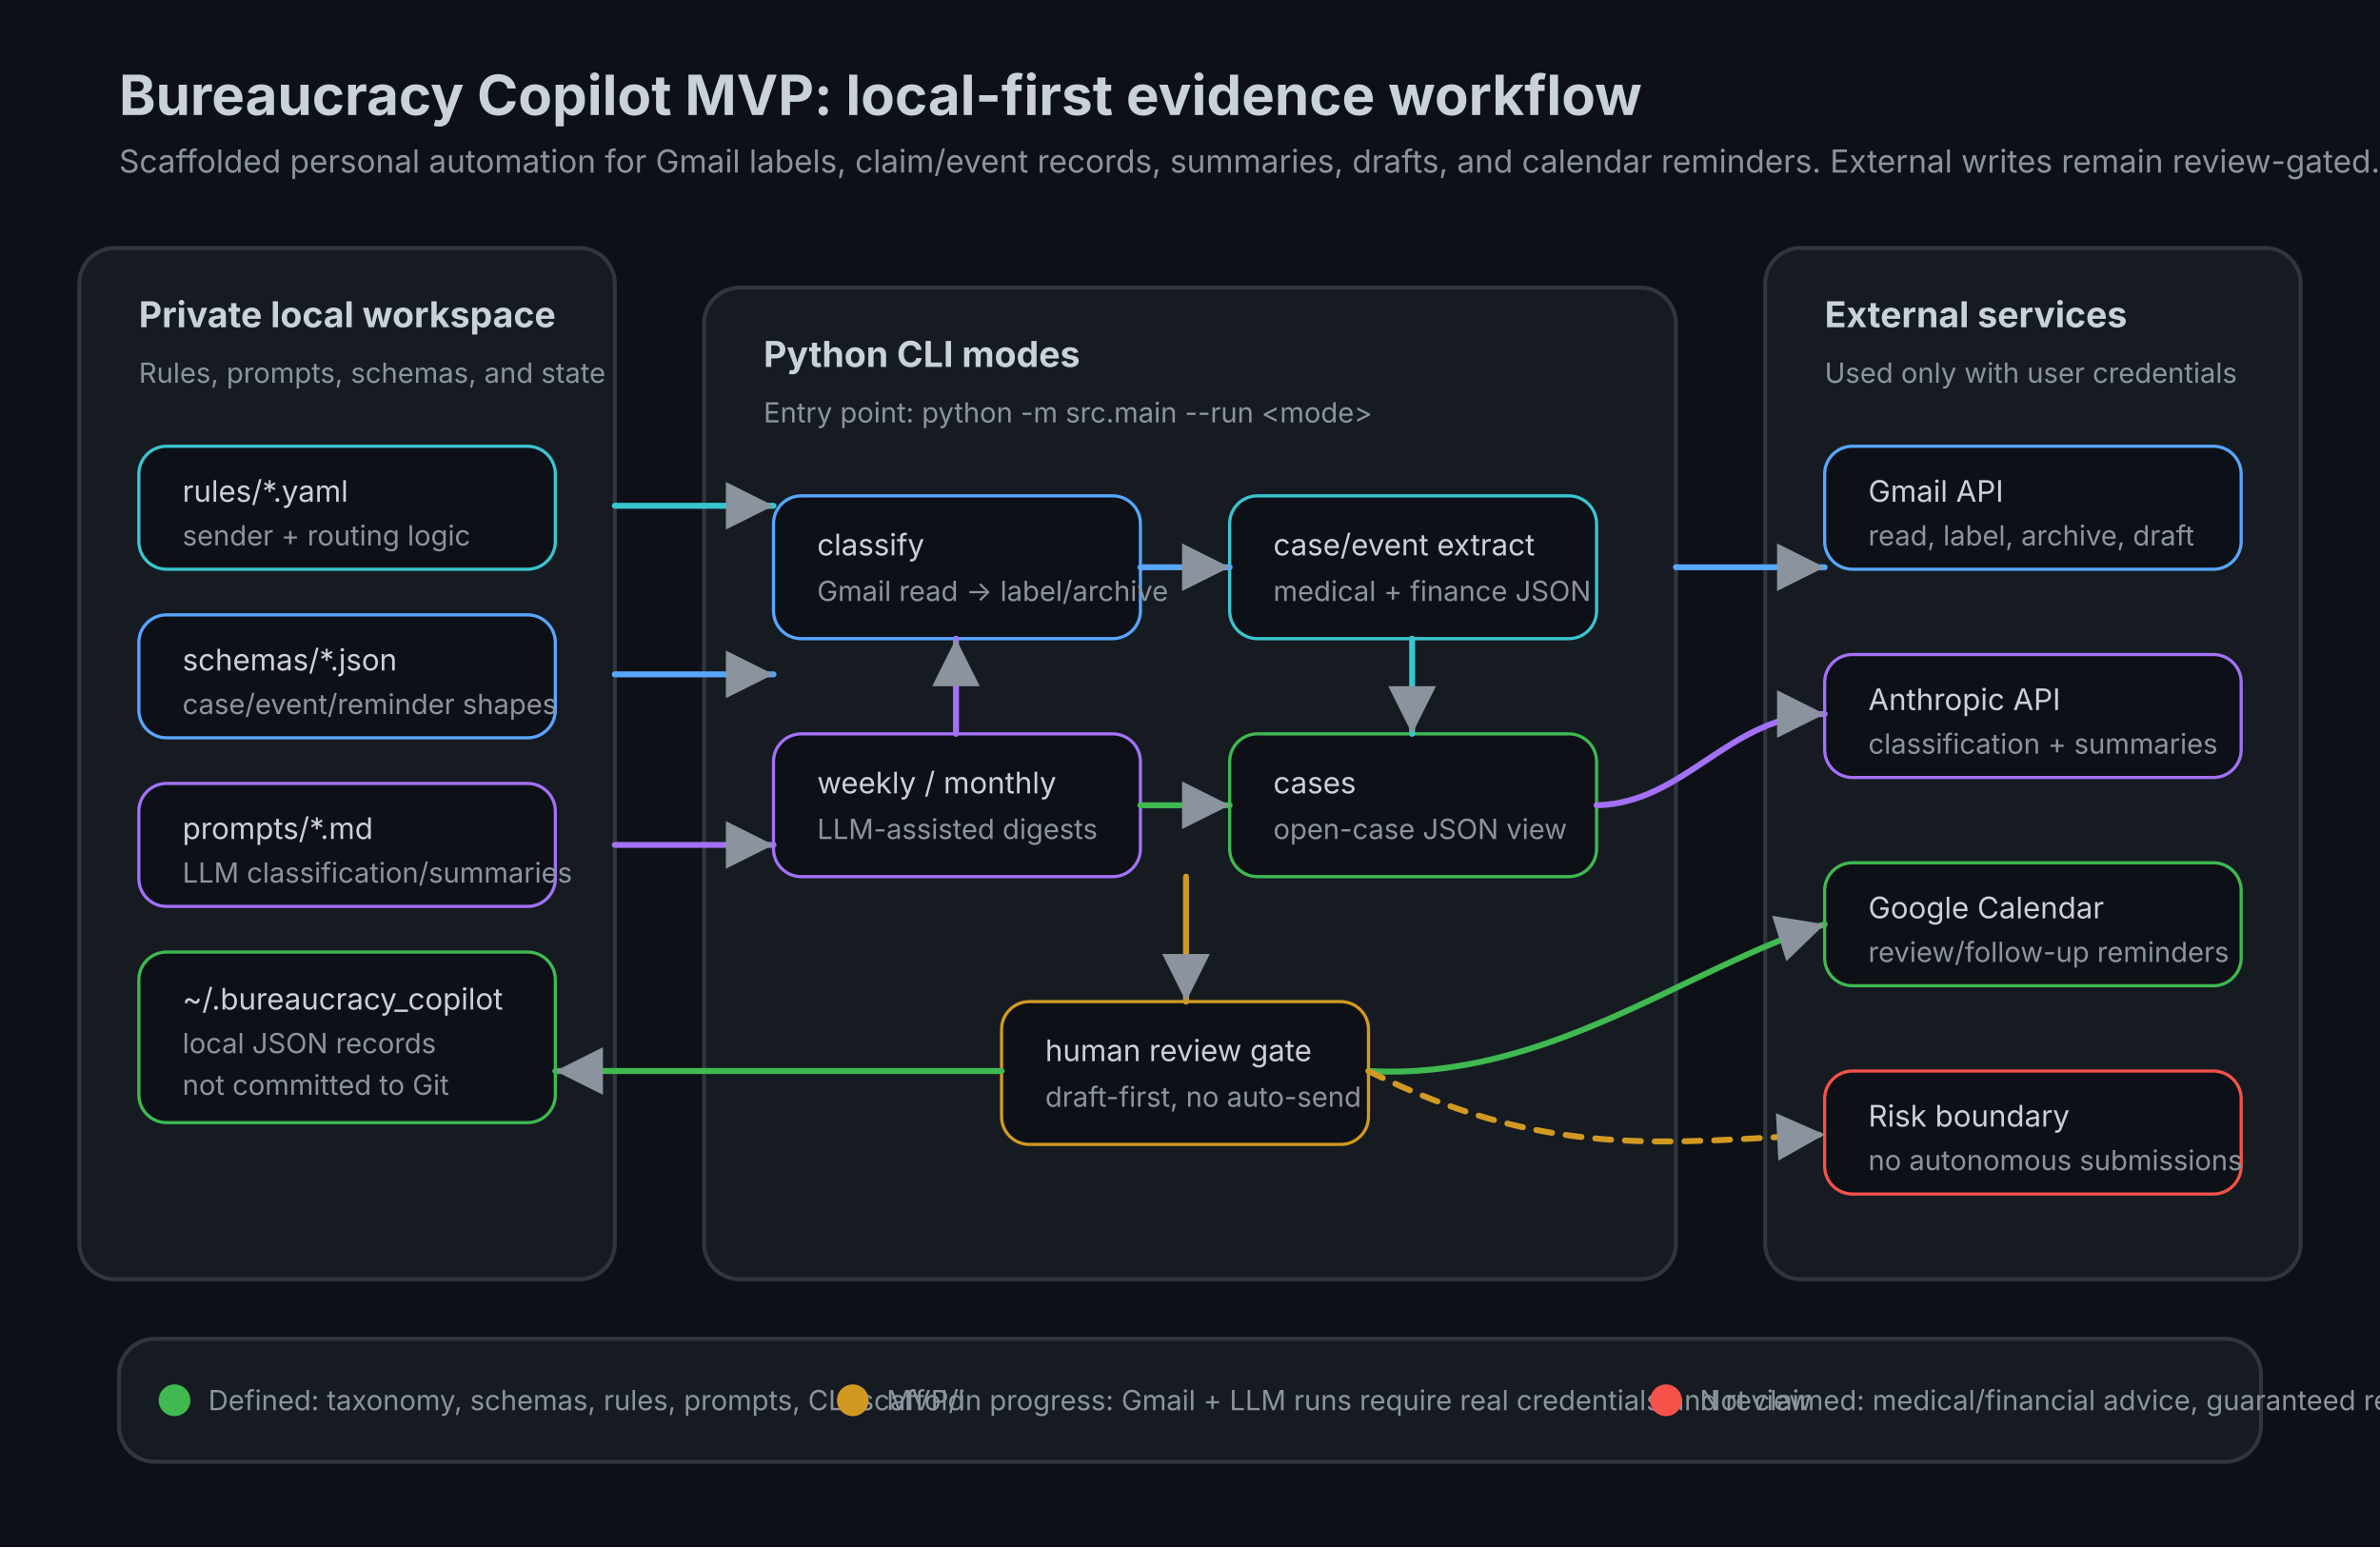
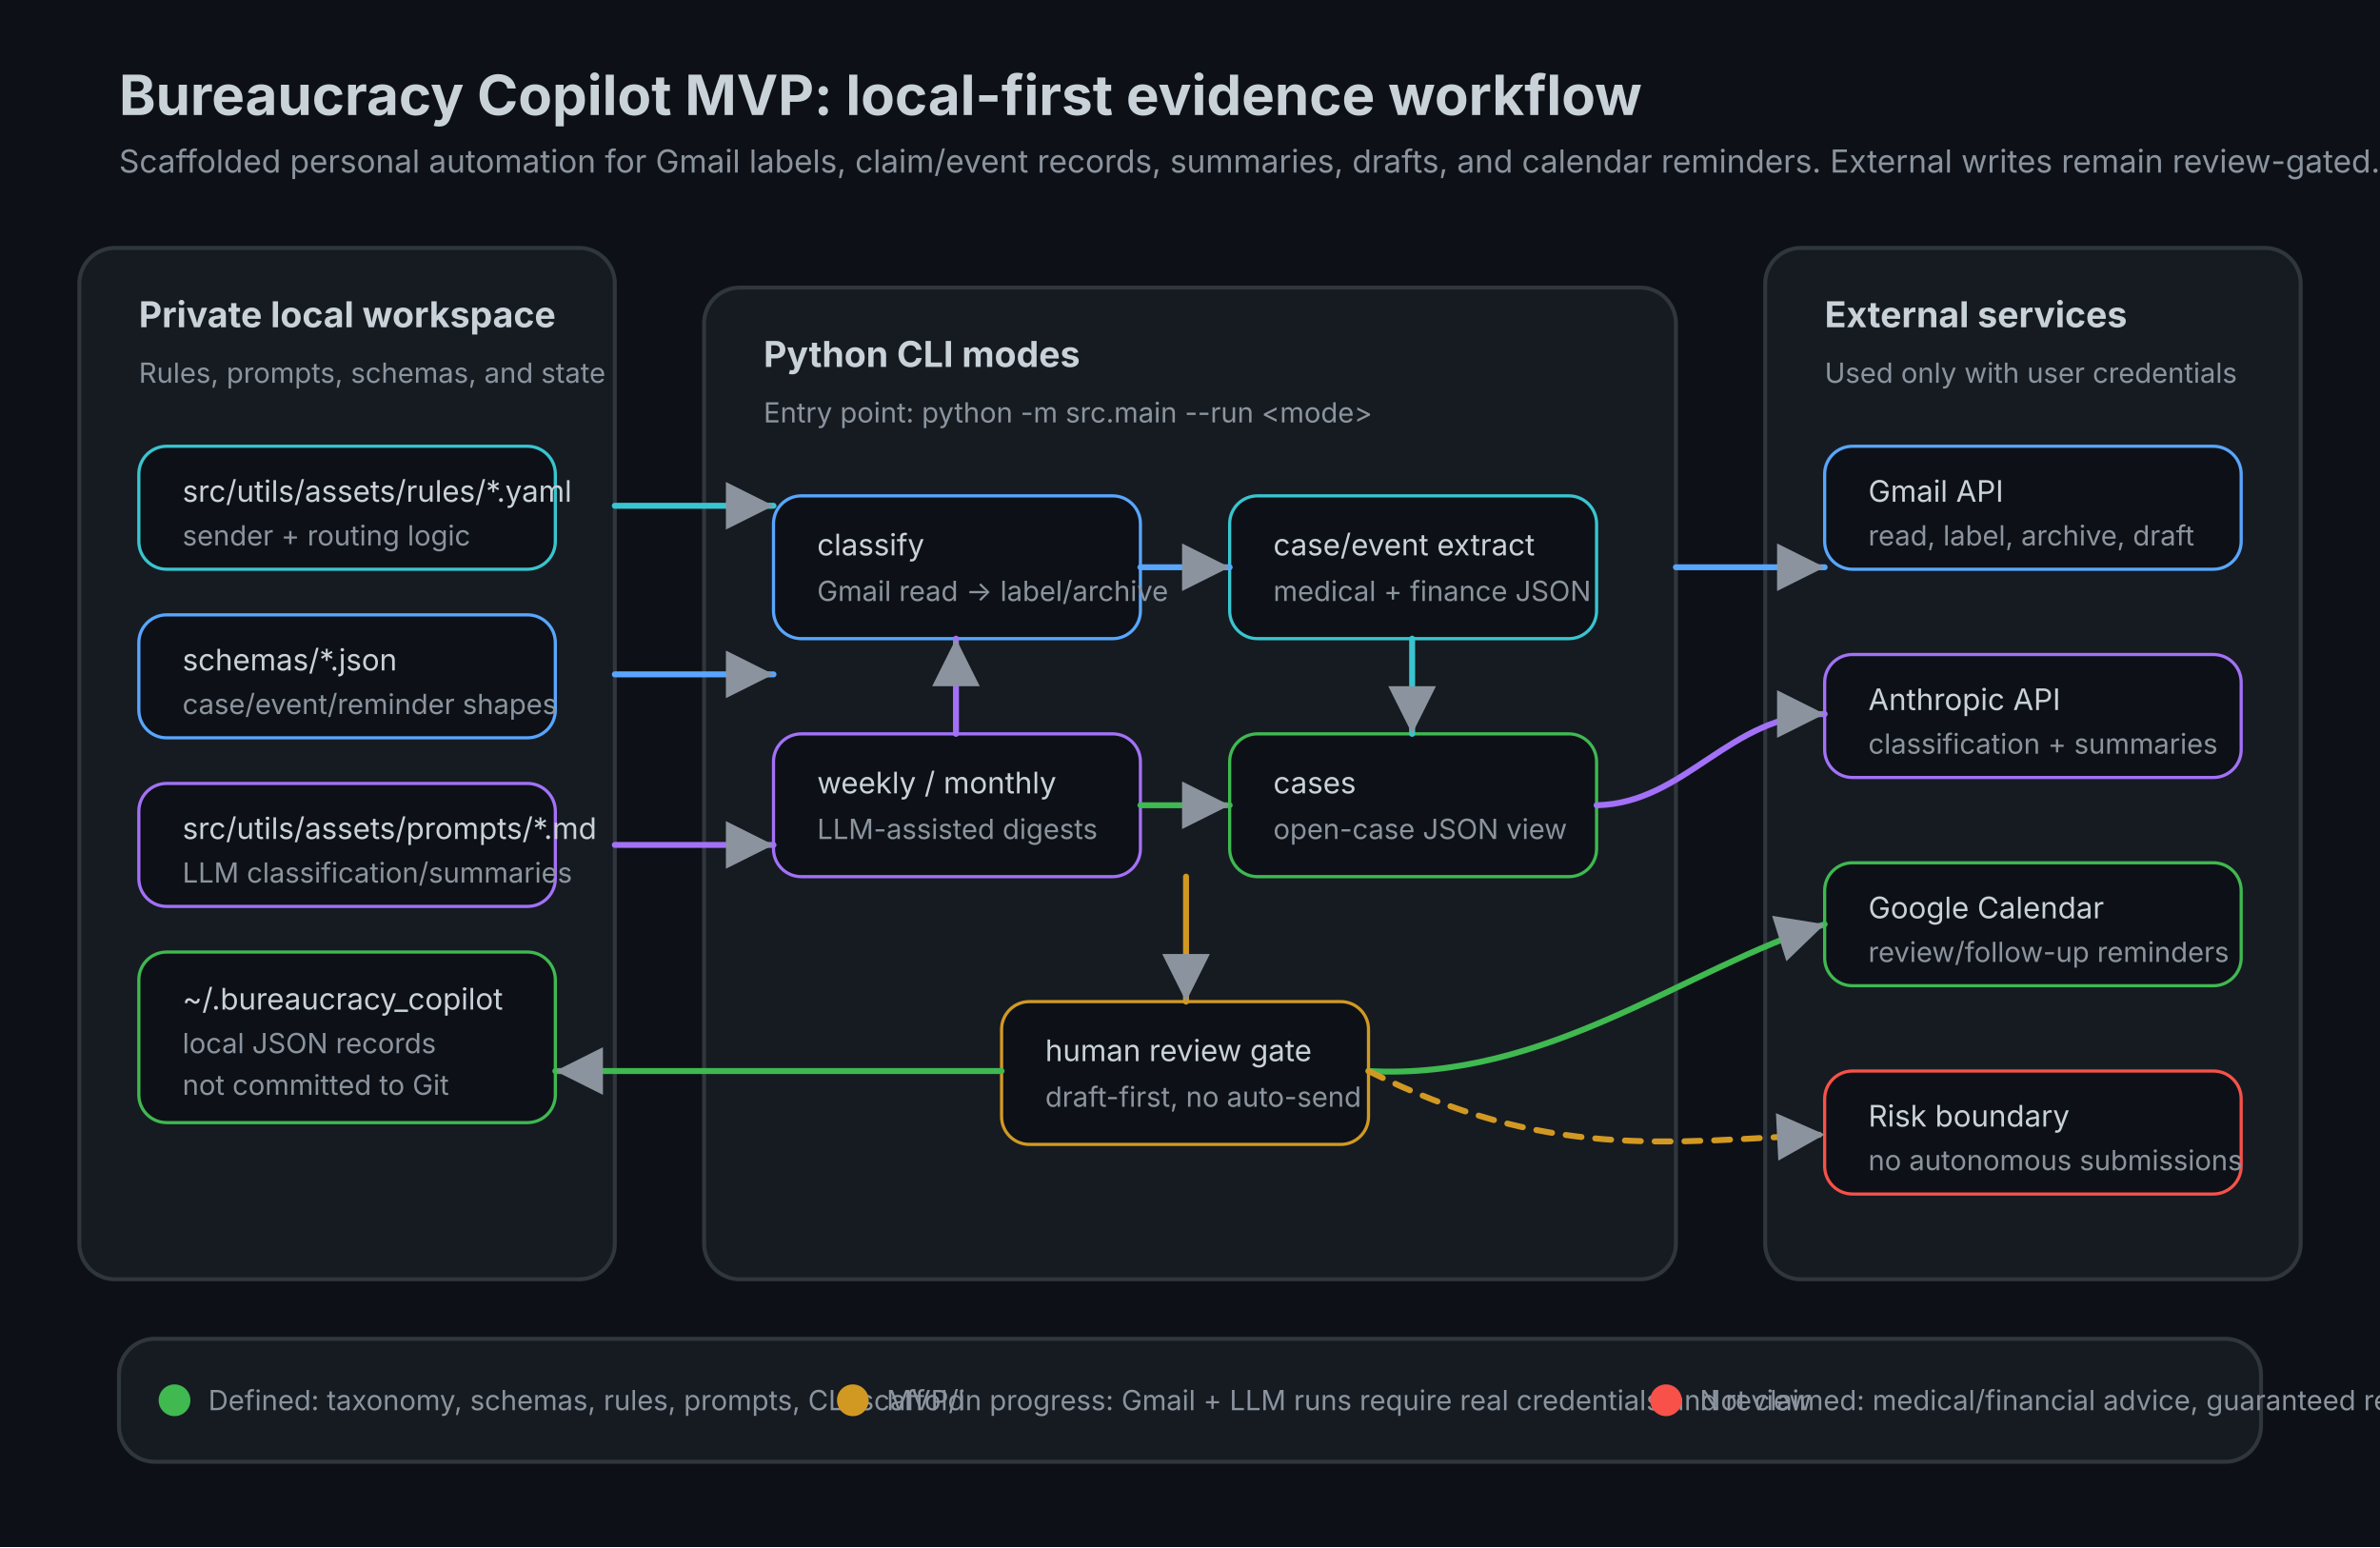
<svg xmlns="http://www.w3.org/2000/svg" width="1200" height="780" viewBox="0 0 1200 780" role="img" aria-labelledby="title desc">
  <defs>
    <style>
      .bg { fill: #0d1117; }
      .panel { fill: #161b22; stroke: #30363d; stroke-width: 2; rx: 18; }
      .card { fill: #0d1117; stroke: #30363d; stroke-width: 1.6; rx: 14; }
      .title { fill: #c9d1d9; font: 700 28px Inter, Segoe UI, Arial, sans-serif; }
      .subtitle { fill: #8b949e; font: 16px Inter, Segoe UI, Arial, sans-serif; }
      .label { fill: #c9d1d9; font: 700 18px Inter, Segoe UI, Arial, sans-serif; }
      .text { fill: #c9d1d9; font: 15px Inter, Segoe UI, Arial, sans-serif; }
      .muted { fill: #8b949e; font: 14px Inter, Segoe UI, Arial, sans-serif; }
      .small { fill: #8b949e; font: 12px Inter, Segoe UI, Arial, sans-serif; }
      .cyan { stroke: #39c5cf; }
      .blue { stroke: #58a6ff; }
      .green { stroke: #3fb950; }
      .purple { stroke: #a371f7; }
      .orange { stroke: #d29922; }
      .red { stroke: #f85149; }
      .cyanFill { fill: #39c5cf; }
      .blueFill { fill: #58a6ff; }
      .greenFill { fill: #3fb950; }
      .purpleFill { fill: #a371f7; }
      .orangeFill { fill: #d29922; }
      .redFill { fill: #f85149; }
      .arrow { fill: none; stroke-width: 3; stroke-linecap: round; stroke-linejoin: round; marker-end: url(#arrowhead); }
      .dash { stroke-dasharray: 8 7; }
      .pill { fill: #161b22; stroke-width: 1.5; rx: 10; }
    </style>
    <marker id="arrowhead" markerWidth="12" markerHeight="12" refX="10" refY="6" orient="auto" markerUnits="strokeWidth">
      <path d="M2,2 L10,6 L2,10 Z" fill="#8b949e" />
    </marker>
  </defs>
  <rect class="bg" width="1200" height="780" />
  <text x="60" y="58" class="title">Bureaucracy Copilot MVP: local-first evidence workflow</text>
  <text x="60" y="87" class="subtitle">Scaffolded personal automation for Gmail labels, claim/event records, summaries, drafts, and calendar reminders. External writes remain review-gated.</text>
  <rect x="40" y="125" width="270" height="520" class="panel" />
  <text x="70" y="165" class="label">Private local workspace</text>
  <text x="70" y="193" class="muted">Rules, prompts, schemas, and state</text>
  <rect x="70" y="225" width="210" height="62" class="card cyan" />
-   <text x="92" y="253" class="text">rules/*.yaml</text>
+   <text x="92" y="253" class="text">src/utils/assets/rules/*.yaml</text>
  <text x="92" y="275" class="muted">sender + routing logic</text>
  <rect x="70" y="310" width="210" height="62" class="card blue" />
  <text x="92" y="338" class="text">schemas/*.json</text>
  <text x="92" y="360" class="muted">case/event/reminder shapes</text>
  <rect x="70" y="395" width="210" height="62" class="card purple" />
-   <text x="92" y="423" class="text">prompts/*.md</text>
+   <text x="92" y="423" class="text">src/utils/assets/prompts/*.md</text>
  <text x="92" y="445" class="muted">LLM classification/summaries</text>
  <rect x="70" y="480" width="210" height="86" class="card green" />
  <text x="92" y="509" class="text">~/.bureaucracy_copilot</text>
  <text x="92" y="531" class="muted">local JSON records</text>
  <text x="92" y="552" class="muted">not committed to Git</text>
  <rect x="355" y="145" width="490" height="500" class="panel" />
  <text x="385" y="185" class="label">Python CLI modes</text>
  <text x="385" y="213" class="muted">Entry point: python -m src.main --run &lt;mode&gt;</text>
  <rect x="390" y="250" width="185" height="72" class="card blue" />
  <text x="412" y="280" class="text">classify</text>
  <text x="412" y="303" class="muted">Gmail read → label/archive</text>
  <rect x="620" y="250" width="185" height="72" class="card cyan" />
  <text x="642" y="280" class="text">case/event extract</text>
  <text x="642" y="303" class="muted">medical + finance JSON</text>
  <rect x="390" y="370" width="185" height="72" class="card purple" />
  <text x="412" y="400" class="text">weekly / monthly</text>
  <text x="412" y="423" class="muted">LLM-assisted digests</text>
  <rect x="620" y="370" width="185" height="72" class="card green" />
  <text x="642" y="400" class="text">cases</text>
  <text x="642" y="423" class="muted">open-case JSON view</text>
  <rect x="505" y="505" width="185" height="72" class="card orange" />
  <text x="527" y="535" class="text">human review gate</text>
  <text x="527" y="558" class="muted">draft-first, no auto-send</text>
  <path d="M575 286 H620" class="arrow blue" />
  <path d="M712 322 V370" class="arrow cyan" />
  <path d="M482 370 V322" class="arrow purple" />
  <path d="M575 406 H620" class="arrow green" />
  <path d="M598 442 V505" class="arrow orange" />
  <path d="M310 255 H390" class="arrow cyan" />
  <path d="M310 340 H390" class="arrow blue" />
  <path d="M310 426 H390" class="arrow purple" />
  <path d="M505 540 H280" class="arrow green" />
  <rect x="890" y="125" width="270" height="520" class="panel" />
  <text x="920" y="165" class="label">External services</text>
  <text x="920" y="193" class="muted">Used only with user credentials</text>
  <rect x="920" y="225" width="210" height="62" class="card blue" />
  <text x="942" y="253" class="text">Gmail API</text>
  <text x="942" y="275" class="muted">read, label, archive, draft</text>
  <rect x="920" y="330" width="210" height="62" class="card purple" />
  <text x="942" y="358" class="text">Anthropic API</text>
  <text x="942" y="380" class="muted">classification + summaries</text>
  <rect x="920" y="435" width="210" height="62" class="card green" />
  <text x="942" y="463" class="text">Google Calendar</text>
  <text x="942" y="485" class="muted">review/follow-up reminders</text>
  <rect x="920" y="540" width="210" height="62" class="card red" />
  <text x="942" y="568" class="text">Risk boundary</text>
  <text x="942" y="590" class="muted">no autonomous submissions</text>
  <path d="M845 286 H920" class="arrow blue" />
  <path d="M805 406 C850 405 872 360 920 360" class="arrow purple" />
  <path d="M690 540 C780 545 850 488 920 466" class="arrow green" />
  <path d="M690 540 C780 585 840 576 920 572" class="arrow orange dash" />
  <rect x="60" y="675" width="1080" height="62" class="panel" />
  <circle cx="88" cy="706" r="8" class="greenFill" />
  <text x="105" y="711" class="muted">Defined: taxonomy, schemas, rules, prompts, CLI scaffold</text>
  <circle cx="430" cy="706" r="8" class="orangeFill" />
  <text x="447" y="711" class="muted">MVP/in progress: Gmail + LLM runs require real credentials and review</text>
  <circle cx="840" cy="706" r="8" class="redFill" />
  <text x="857" y="711" class="muted">Not claimed: medical/financial advice, guaranteed recovery, validated metrics, auto-submission</text>
</svg>
